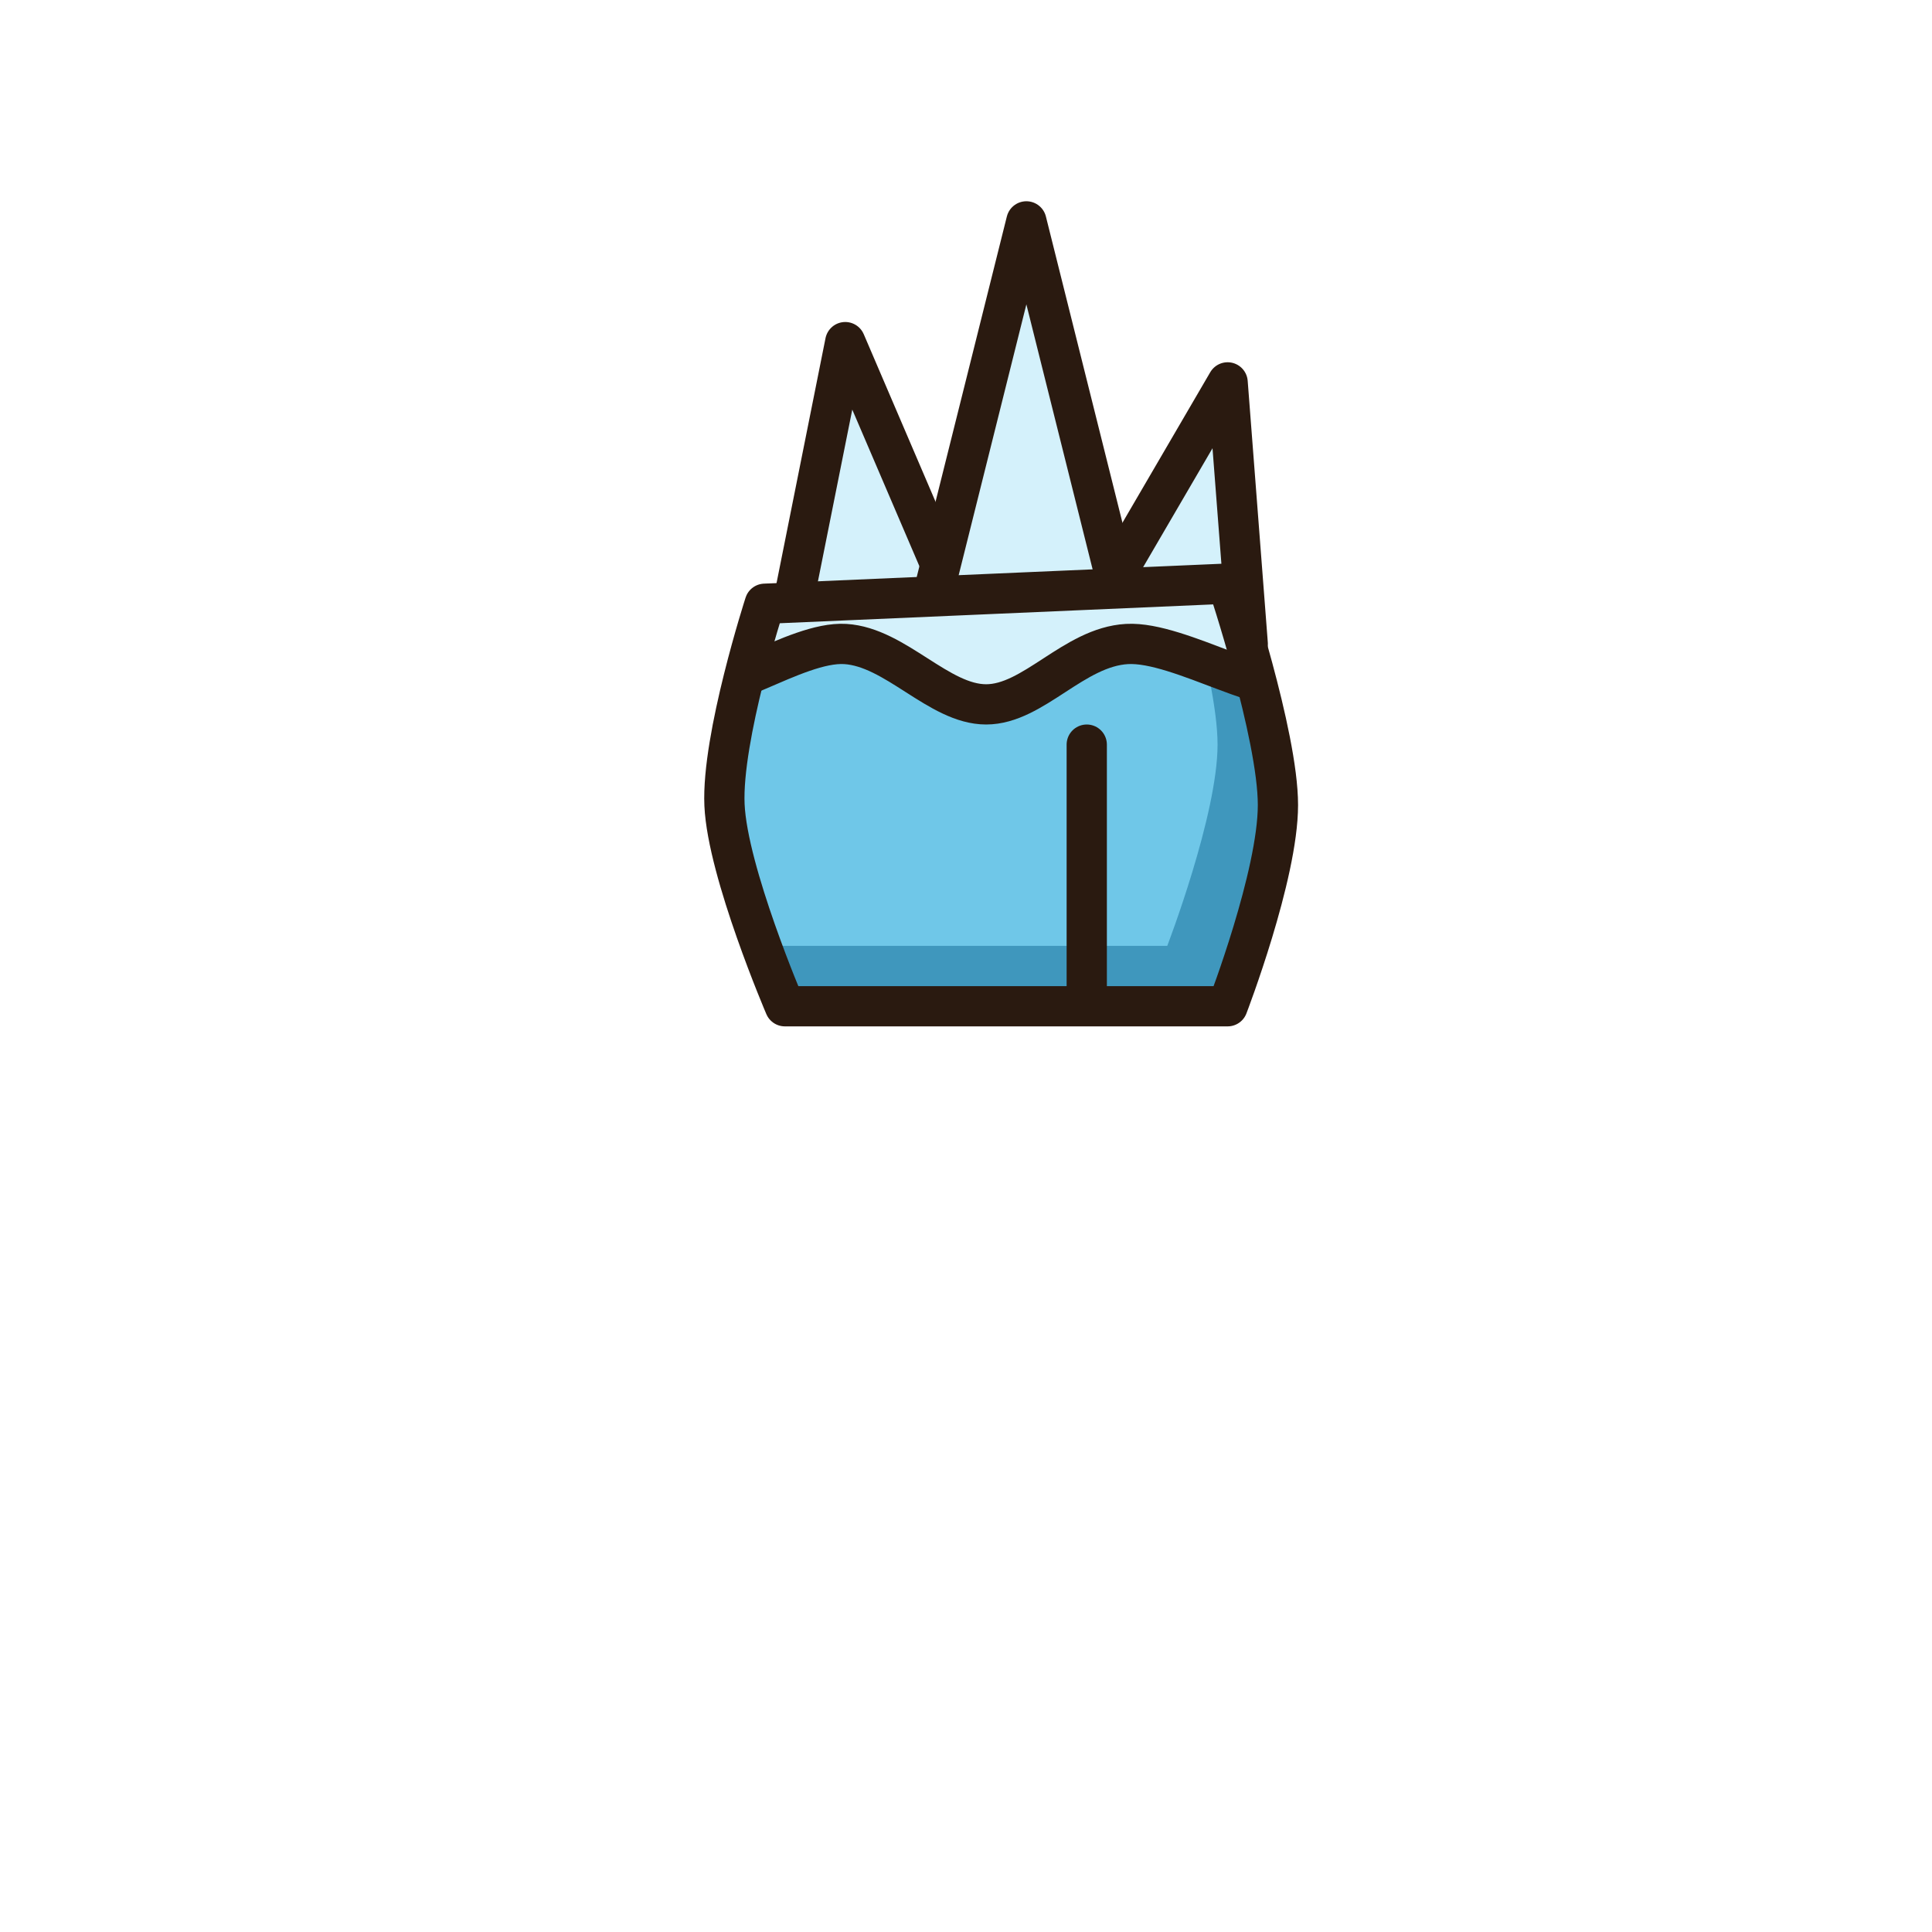
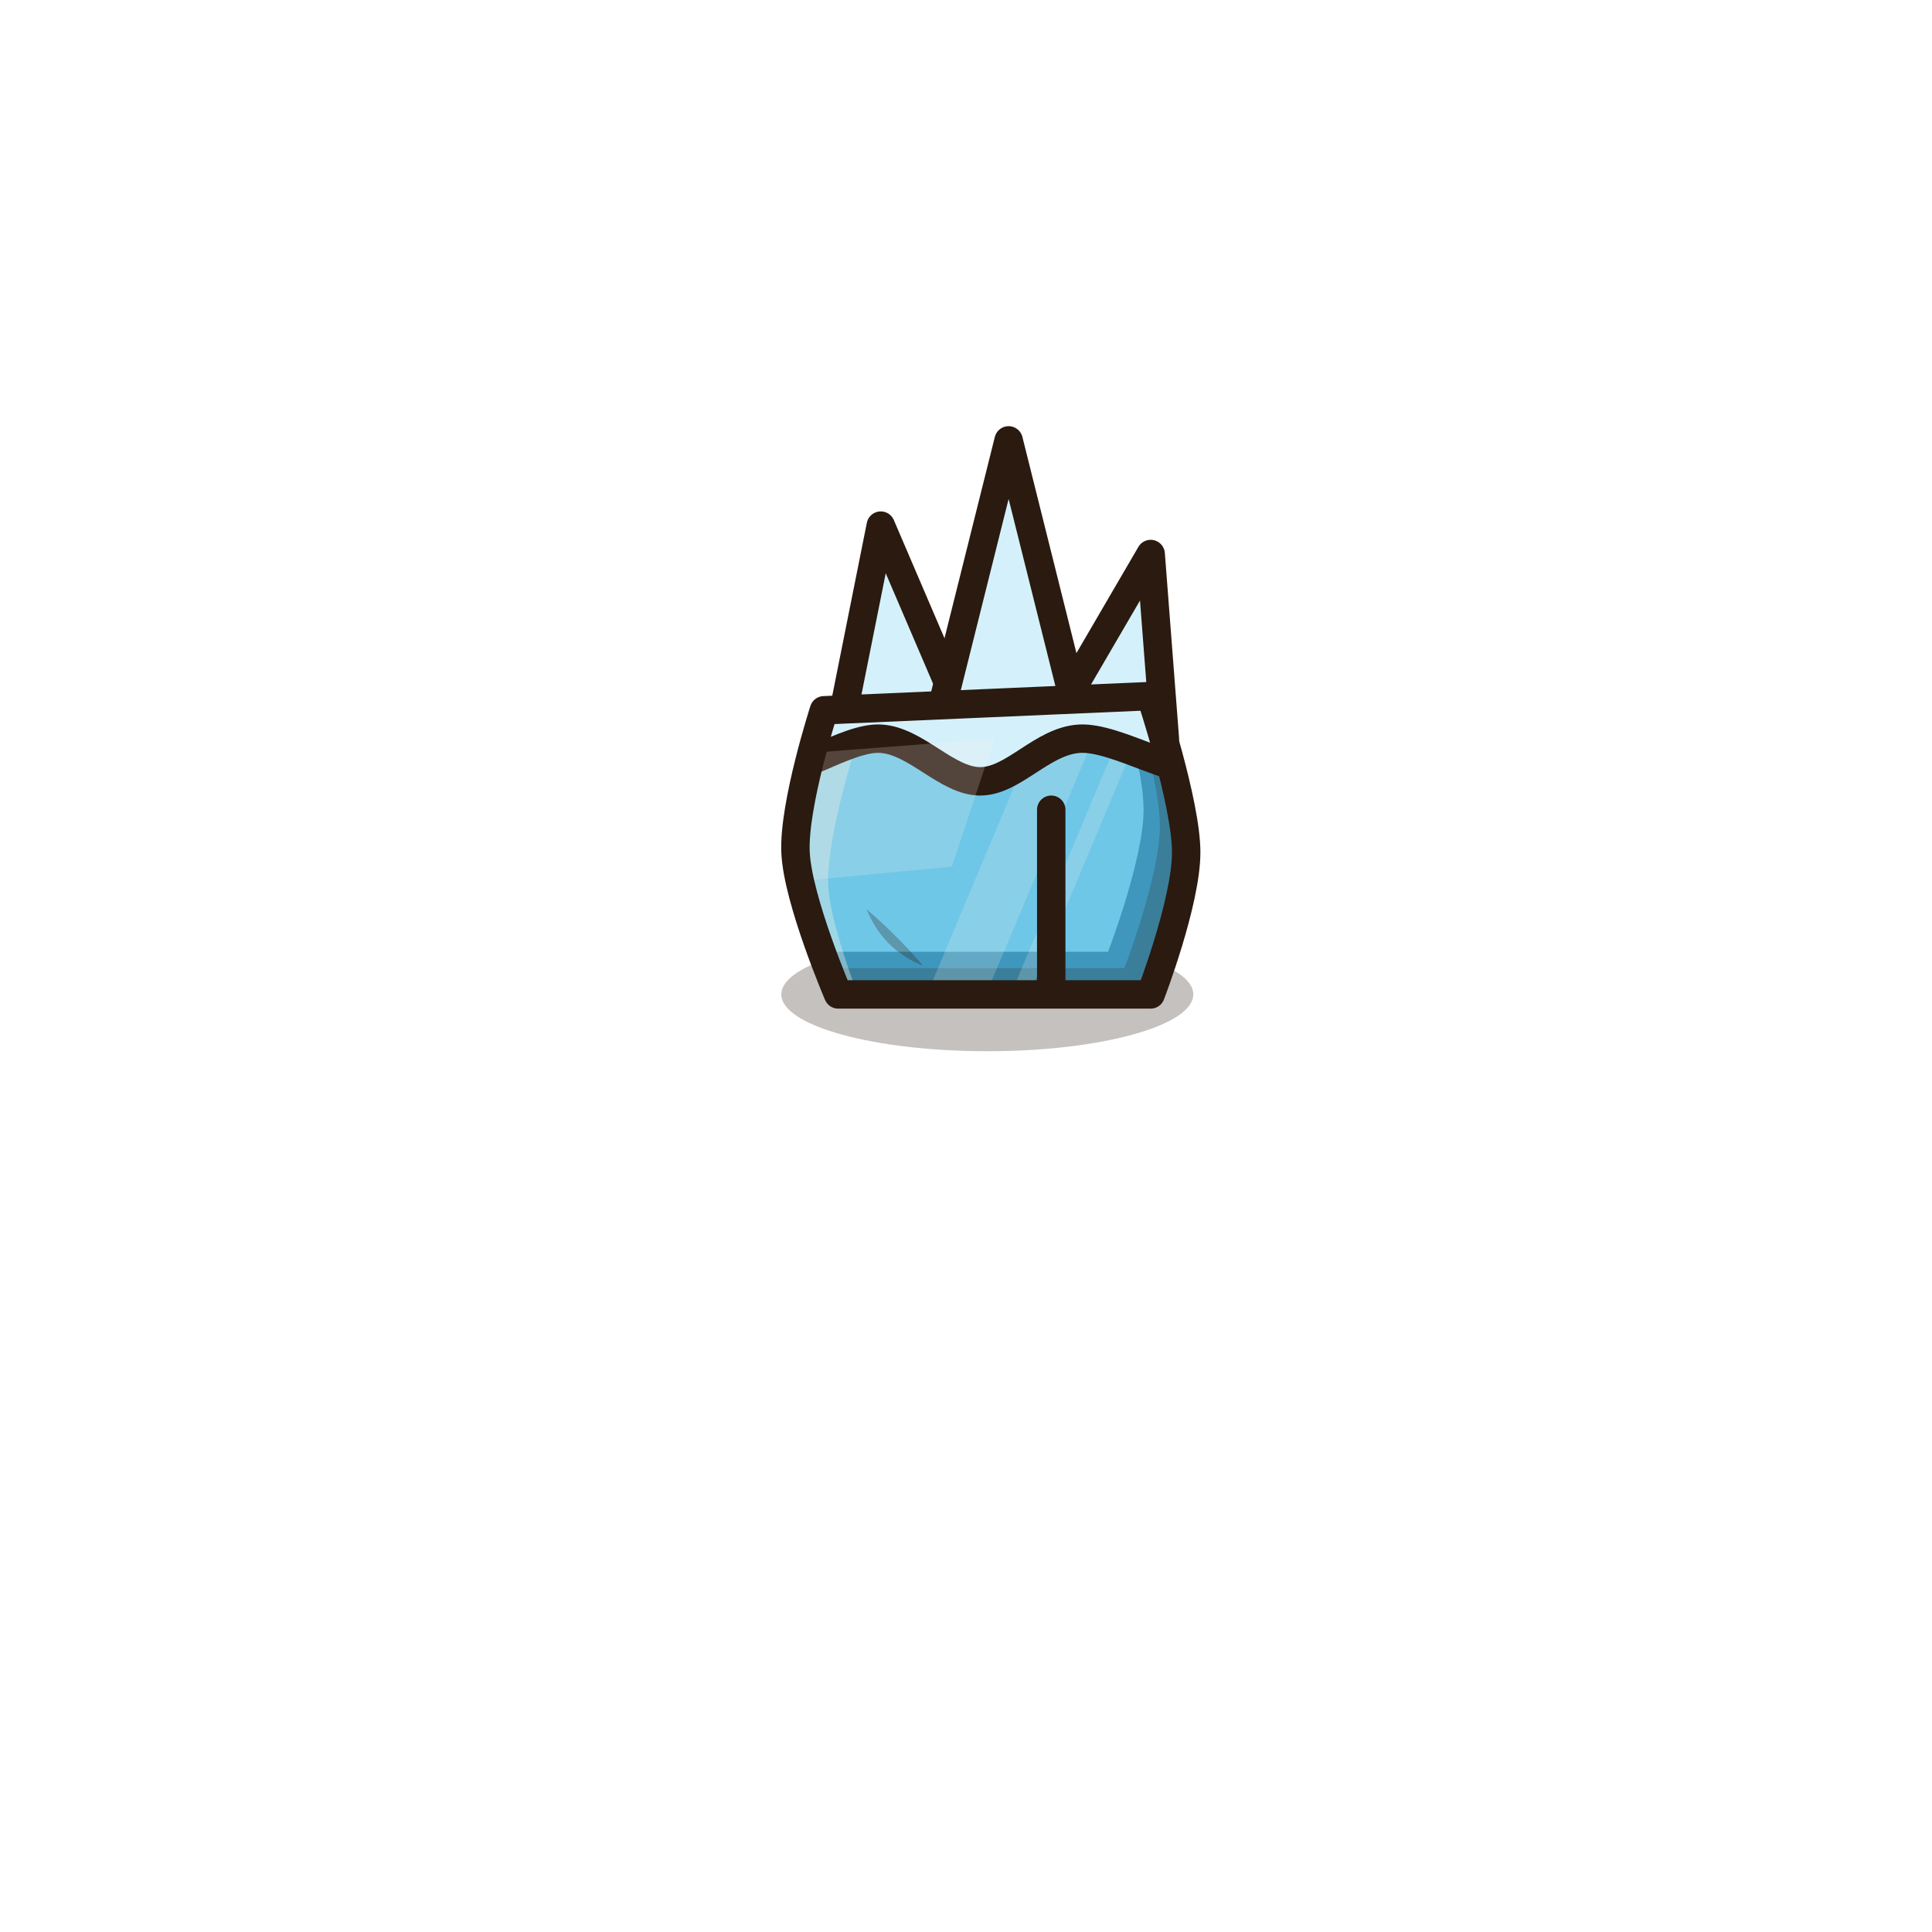
- <svg xmlns="http://www.w3.org/2000/svg" id="icegolem-head" width="192" height="192" viewBox="0 0 192 192">
+ <svg xmlns="http://www.w3.org/2000/svg" id="icegolem-head" width="272" height="272" viewBox="-40 -40 272 272">
  <defs>
    <clipPath id="icegolem-head-block-clip">
      <path d="M 76 60 L 122 58 C 122 58 127 73 127 80 C 127 87 122 100 122 100 L 78 100 C 78 100 72.3 86.7 72 80 C 71.7 73.3 76 60 76 60 Z" />
    </clipPath>
  </defs>
+   <path id="icegolem-head-cast" d="M 128 100 C 128 104.4 115 108 99 108 C 83 108 70 104.4 70 100 C 70 95.6 83 92 99 92 C 115 92 128 95.6 128 100 Z" fill="#2a1a10" opacity="0.27" />
  <g id="icegolem-head-peak-a">
    <path id="icegolem-head-peak-a-fill" d="M 78 64 L 84 34 L 96 62 Z" fill="#d4f1fb" />
    <path id="icegolem-head-peak-a-line" d="M 78 64 L 84 34 L 96 62 Z" fill="none" stroke="#2a1a10" stroke-width="4" stroke-linecap="round" stroke-linejoin="round" />
  </g>
  <g id="icegolem-head-peak-b">
    <path id="icegolem-head-peak-b-fill" d="M 92 62 L 102 22 L 112 62 Z" fill="#d4f1fb" />
    <path id="icegolem-head-peak-b-line" d="M 92 62 L 102 22 L 112 62 Z" fill="none" stroke="#2a1a10" stroke-width="4" stroke-linecap="round" stroke-linejoin="round" />
  </g>
  <g id="icegolem-head-peak-c">
    <path id="icegolem-head-peak-c-fill" d="M 108 62 L 122 38 L 124 64 Z" fill="#d4f1fb" />
    <path id="icegolem-head-peak-c-line" d="M 108 62 L 122 38 L 124 64 Z" fill="none" stroke="#2a1a10" stroke-width="4" stroke-linecap="round" stroke-linejoin="round" />
  </g>
  <g id="icegolem-head-block">
    <path id="icegolem-head-block-shade" d="M 76 60 L 122 58 C 122 58 127 73 127 80 C 127 87 122 100 122 100 L 78 100 C 78 100 72.3 86.7 72 80 C 71.7 73.3 76 60 76 60 Z" fill="#3f97bd" />
    <g clip-path="url(#icegolem-head-block-clip)">
+       <path id="icegolem-head-block-deep" d="M 76 60 L 122 58 C 122 58 127 73 127 80 C 127 87 122 100 122 100 L 78 100 C 78 100 72.3 86.7 72 80 C 71.7 73.3 76 60 76 60 Z M 72.3 56.3 L 118.3 54.3 C 118.3 54.3 123.3 69.3 123.3 76.3 C 123.3 83.3 118.3 96.3 118.3 96.3 L 74.3 96.3 C 74.3 96.3 68.6 82.9 68.3 76.3 C 67.9 69.6 72.3 56.3 72.3 56.3 Z" fill="#2a1a10" fill-rule="evenodd" opacity="0.2" />
      <path id="icegolem-head-block-fill" d="M 70 54 L 116 52 C 116 52 121 67 121 74 C 121 81 116 94 116 94 L 72 94 C 72 94 66.3 80.7 66 74 C 65.7 67.3 70 54 70 54 Z" fill="#6fc7e8" />
+       <path id="icegolem-head-block-lit" d="M 76 60 L 122 58 C 122 58 127 73 127 80 C 127 87 122 100 122 100 L 78 100 C 78 100 72.3 86.7 72 80 C 71.7 73.3 76 60 76 60 Z M 80.6 64.6 L 126.6 62.6 C 126.6 62.6 131.6 77.6 131.6 84.6 C 131.6 91.6 126.6 104.6 126.6 104.6 L 82.6 104.6 C 82.6 104.6 76.9 91.3 76.6 84.6 C 76.3 77.9 80.6 64.6 80.6 64.6 Z" fill="#f4f1e4" fill-rule="evenodd" opacity="0.36" />
+       <path id="icegolem-head-block-sheen" d="M108.15 58 L116.45 58 L98.81 100 L90.51 100 Z M119.95 58 L122.55 58 L104.91 100 L102.31 100 Z" fill="#f4f1e4" opacity="0.2" />
      <g id="icegolem-head-cap">
        <path id="icegolem-head-cap-fill" d="M 66 52 C 71 49 87 50 98 50 C 109 50 126.7 49 132 52 C 137.3 55 133.3 66 130 68 C 126.7 70 117.3 63.7 112 64 C 106.7 64.3 102.7 70 98 70 C 93.3 70 89 64.3 84 64 C 79 63.7 71 70 68 68 C 65 66 61 55 66 52 Z" fill="#d4f1fb" />
        <path id="icegolem-head-cap-line" d="M 66 52 C 71 49 87 50 98 50 C 109 50 126.7 49 132 52 C 137.3 55 133.3 66 130 68 C 126.7 70 117.3 63.7 112 64 C 106.7 64.3 102.7 70 98 70 C 93.3 70 89 64.3 84 64 C 79 63.7 71 70 68 68 C 65 66 61 55 66 52 Z" fill="none" stroke="#2a1a10" stroke-width="4" stroke-linecap="round" stroke-linejoin="round" />
      </g>
+       <path id="icegolem-head-facet" d="M 74 66 L 100 64 L 94 82 L 73 84 Z" fill="#f4f1e4" opacity="0.2" />
+       <path id="icegolem-head-chip" d="M 82 88 Q 84.3 93.7 90 96 Q 86.3 91.7 82 88 Z" fill="#2a1a10" opacity="0.28" />
      <path id="icegolem-head-cut" d="M 108 74 L 108 104" fill="none" stroke="#2a1a10" stroke-width="4" stroke-linecap="round" stroke-linejoin="round" />
    </g>
    <path id="icegolem-head-block-line" d="M 76 60 L 122 58 C 122 58 127 73 127 80 C 127 87 122 100 122 100 L 78 100 C 78 100 72.3 86.7 72 80 C 71.7 73.3 76 60 76 60 Z" fill="none" stroke="#2a1a10" stroke-width="4" stroke-linecap="round" stroke-linejoin="round" />
  </g>
</svg>
